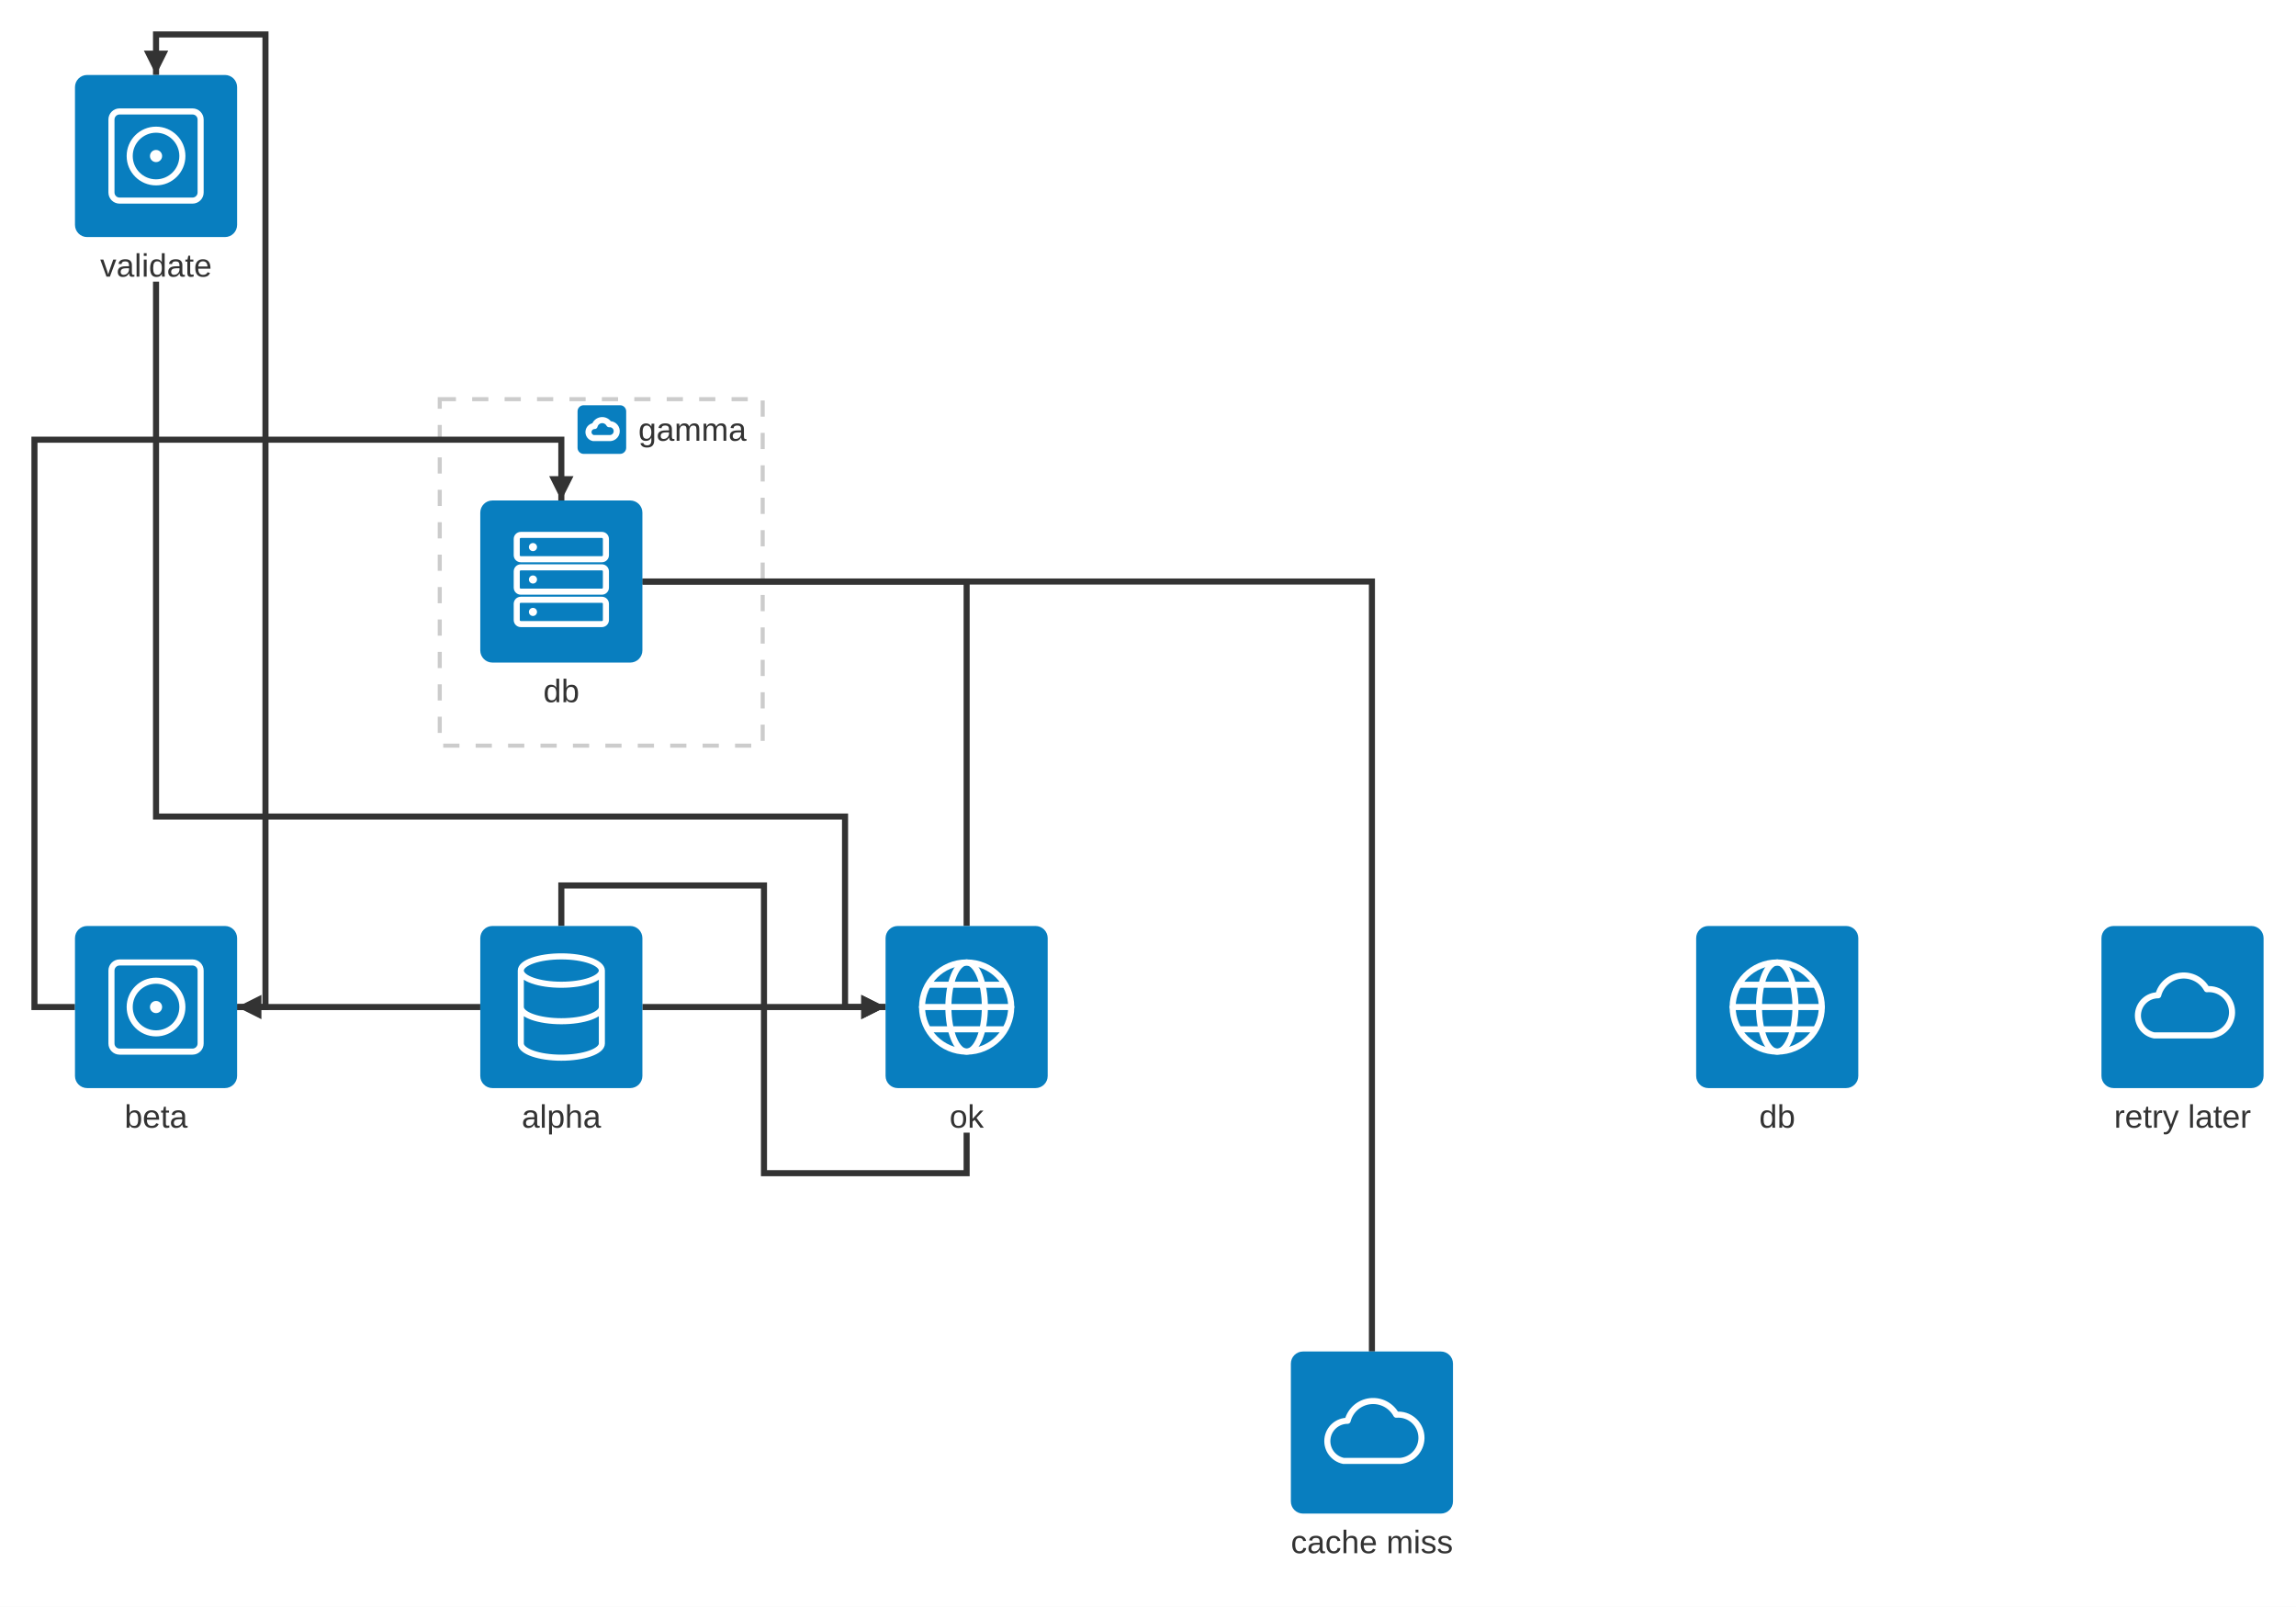
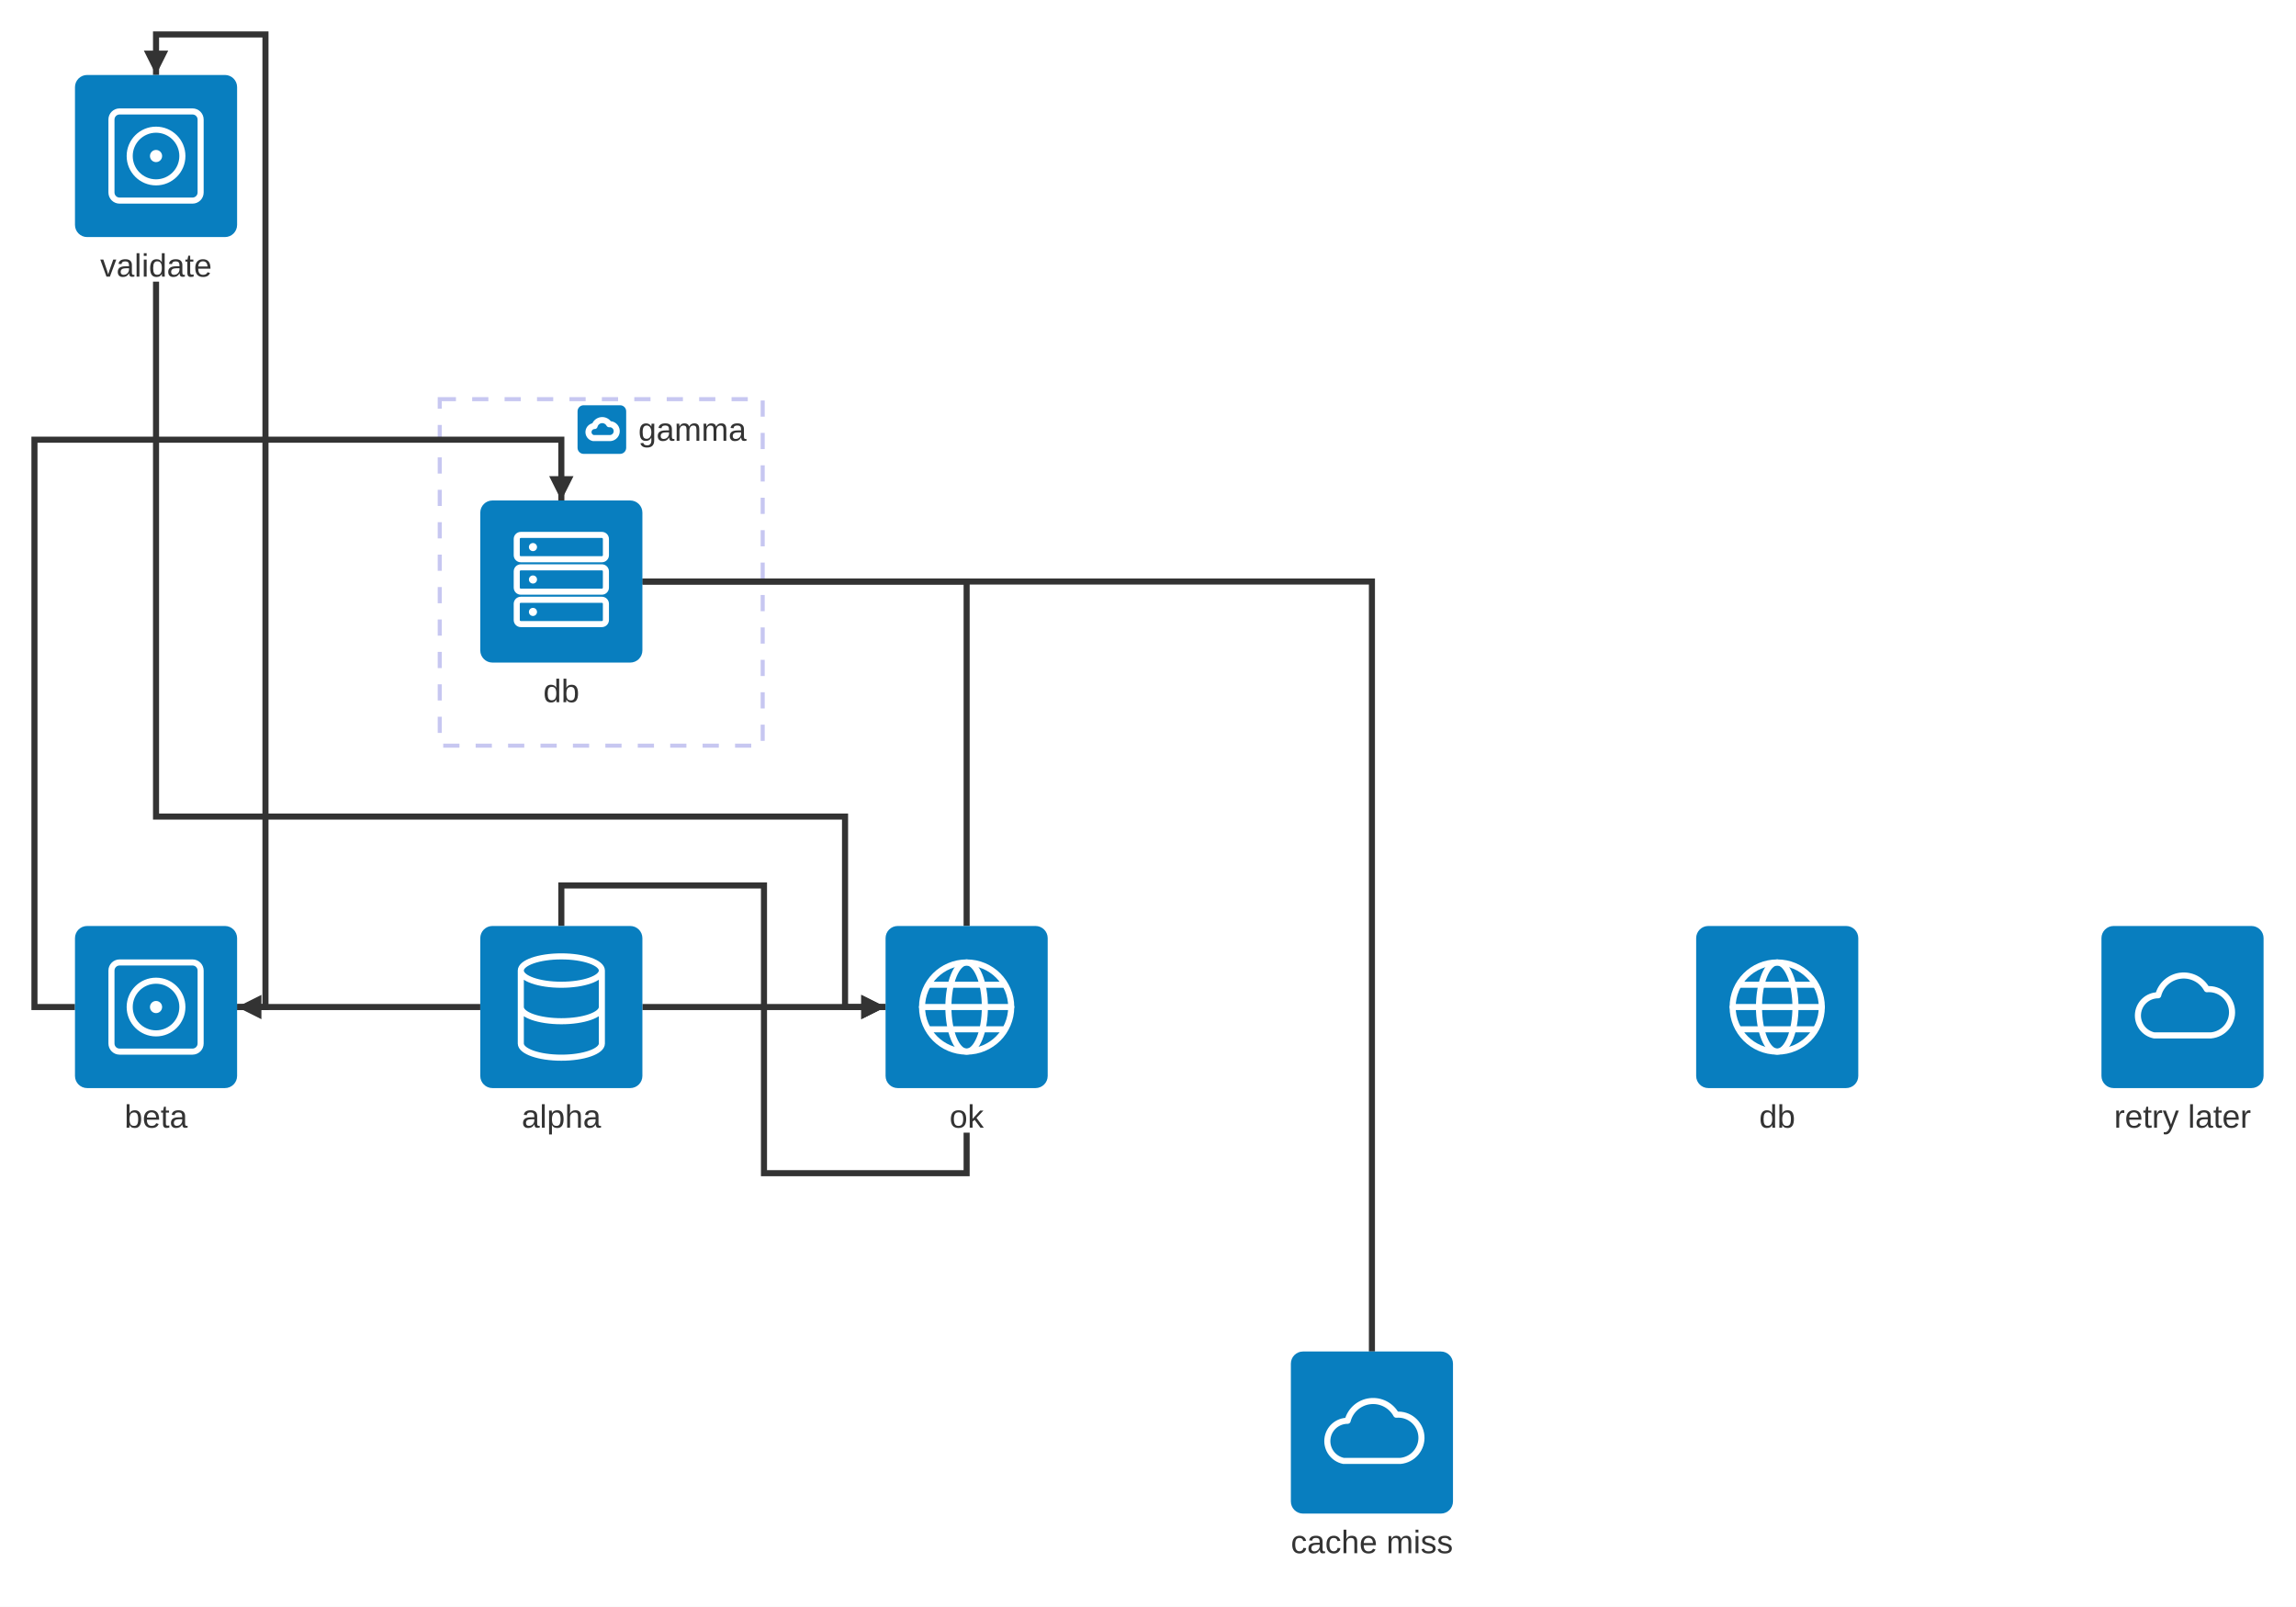
<svg xmlns="http://www.w3.org/2000/svg" id="mermaid" class="architecture" width="1133" height="793" viewBox="-77 -77 1133 793" role="graphics-document document" aria-roledescription="architecture">
-   <style>#mermaid{font-family:"trebuchet ms",verdana,arial,sans-serif;font-size:16px;fill:#333;}#mermaid .ai{fill:#087ebf;}#mermaid .ag{fill:none;stroke:#cccccc;stroke-width:2px;stroke-dasharray:8;}#mermaid .ae{fill:none;stroke:#333;stroke-width:3px;}#mermaid .ah{fill:#333;}#mermaid .aj{fill:#333;}#mermaid .agl{font-size:16px;}#mermaid .aw{fill:none;stroke:#fff;stroke-width:3px;stroke-linecap:round;stroke-linejoin:round;}#mermaid .awf{fill:#fff;}#mermaid .ael{font-size:14px;}</style>
+   <style>#mermaid{font-family:"trebuchet ms",verdana,arial,sans-serif;font-size:16px;fill:#333;}#mermaid .ai{fill:#087ebf;}#mermaid .ag{fill:none;stroke-dasharray:8;}#mermaid .ae{fill:none;}#mermaid .agl{font-size:16px;}#mermaid .aw{fill:none;stroke:#fff;stroke-width:3px;stroke-linecap:round;stroke-linejoin:round;}#mermaid .awf{fill:#fff;}#mermaid .ael{font-size:14px;}#mermaid .ae{stroke:#333333;}#mermaid .aj{fill:#333333;}#mermaid .ae{stroke-width:3;}#mermaid .ah{fill:#333333;}#mermaid .ag{stroke:hsl(240, 60%, 86.275%);}#mermaid .ag{stroke-width:2px;}#mermaid .aeb{fill:white;}</style>
  <rect x="-77" y="-77" width="1133" height="793" fill="white" />
  <rect class="ag" x="140" y="120" width="159.36" height="171" />
  <rect class="ai" x="208" y="123" width="24" height="24" rx="3" />
  <path class="aw" d="M215.8,139.2a3,3 0 0 1 0.6,-5.94a3.9,3.9 0 0 1 7.2,-0.9a3,3 0 0 1 0.6,6.84z" />
  <text class="agl" x="238" y="135" text-anchor="start" dominant-baseline="central">gamma</text>
  <path class="ae" d="M240,210L600,210L600,590" />
  <path class="ae" d="M240,420L360,420" />
  <path class="ah" d="M360,420L348,426L348,414z" />
  <path class="ae" d="M160,420L40,420" />
  <path class="ah" d="M40,420L52,414L52,426z" />
  <path class="ae" d="M-40,420L-60,420L-60,140L200,140L200,170" />
  <path class="ah" d="M200,170L194,158L206,158z" />
  <path class="ae" d="M400,380L400,210L240,210" />
  <path class="ae" d="M0,62L0,326L340,326L340,420L360,420" />
  <path class="ah" d="M360,420L348,426L348,414z" />
  <path class="ae" d="M400,482L400,502L300,502L300,360L200,360L200,380" />
  <path class="ae" d="M40,420L54,420L54,-60L0,-60L0,-40" />
  <path class="ah" d="M0,-40L-6,-52L6,-52z" />
  <g class="architecture-service" id="service-s0">
    <rect class="ai" x="360" y="380" width="80" height="80" rx="6" />
    <circle class="aw" cx="400" cy="420" r="22" />
    <ellipse class="aw" cx="400" cy="420" rx="9" ry="22" />
    <path class="aw" d="M378,420H422M382,409H418M382,431H418" />
    <text x="400" y="474" text-anchor="middle" dominant-baseline="central">ok</text>
  </g>
  <g class="architecture-service" id="service-s1">
    <rect class="ai" x="-40" y="-40" width="80" height="80" rx="6" />
    <rect class="aw" x="-22" y="-22" width="44" height="44" rx="4" />
    <circle class="aw" cx="0" cy="0" r="13" />
    <circle class="awf" cx="0" cy="0" r="3" />
    <text x="0" y="54" text-anchor="middle" dominant-baseline="central">validate</text>
  </g>
  <g class="architecture-service" id="service-s2">
    <rect class="ai" x="760" y="380" width="80" height="80" rx="6" />
    <circle class="aw" cx="800" cy="420" r="22" />
    <ellipse class="aw" cx="800" cy="420" rx="9" ry="22" />
    <path class="aw" d="M778,420H822M782,409H818M782,431H818" />
    <text x="800" y="474" text-anchor="middle" dominant-baseline="central">db</text>
  </g>
  <g class="architecture-service" id="service-s3">
    <rect class="ai" x="160" y="170" width="80" height="80" rx="6" />
    <rect class="aw" x="178" y="187" width="44" height="12" rx="2" />
    <circle class="awf" cx="186" cy="193" r="2" />
    <rect class="aw" x="178" y="203" width="44" height="12" rx="2" />
    <circle class="awf" cx="186" cy="209" r="2" />
    <rect class="aw" x="178" y="219" width="44" height="12" rx="2" />
    <circle class="awf" cx="186" cy="225" r="2" />
    <text x="200" y="264" text-anchor="middle" dominant-baseline="central">db</text>
  </g>
  <g class="architecture-service" id="service-s4">
    <rect class="ai" x="560" y="590" width="80" height="80" rx="6" />
    <path class="aw" d="M586,644a10,10 0 0 1 2,-19.8a13,13 0 0 1 24,-3a10,10 0 0 1 2,22.8z" />
    <text x="600" y="684" text-anchor="middle" dominant-baseline="central">cache miss</text>
  </g>
  <g class="architecture-service" id="service-s5">
    <rect class="ai" x="960" y="380" width="80" height="80" rx="6" />
    <path class="aw" d="M986,434a10,10 0 0 1 2,-19.8a13,13 0 0 1 24,-3a10,10 0 0 1 2,22.8z" />
    <text x="1000" y="474" text-anchor="middle" dominant-baseline="central">retry later</text>
  </g>
  <g class="architecture-service" id="service-s6">
    <rect class="ai" x="-40" y="380" width="80" height="80" rx="6" />
    <rect class="aw" x="-22" y="398" width="44" height="44" rx="4" />
    <circle class="aw" cx="0" cy="420" r="13" />
    <circle class="awf" cx="0" cy="420" r="3" />
    <text x="0" y="474" text-anchor="middle" dominant-baseline="central">beta</text>
  </g>
  <g class="architecture-service" id="service-s7">
    <rect class="ai" x="160" y="380" width="80" height="80" rx="6" />
    <path class="aw" d="M180,402a20,7 0 0 0 40,0a20,7 0 0 0 -40,0v36M180,414M180,438a20,7 0 0 0 40,0v-36M180,420a20,7 0 0 0 40,0" />
    <text x="200" y="474" text-anchor="middle" dominant-baseline="central">alpha</text>
  </g>
</svg>
